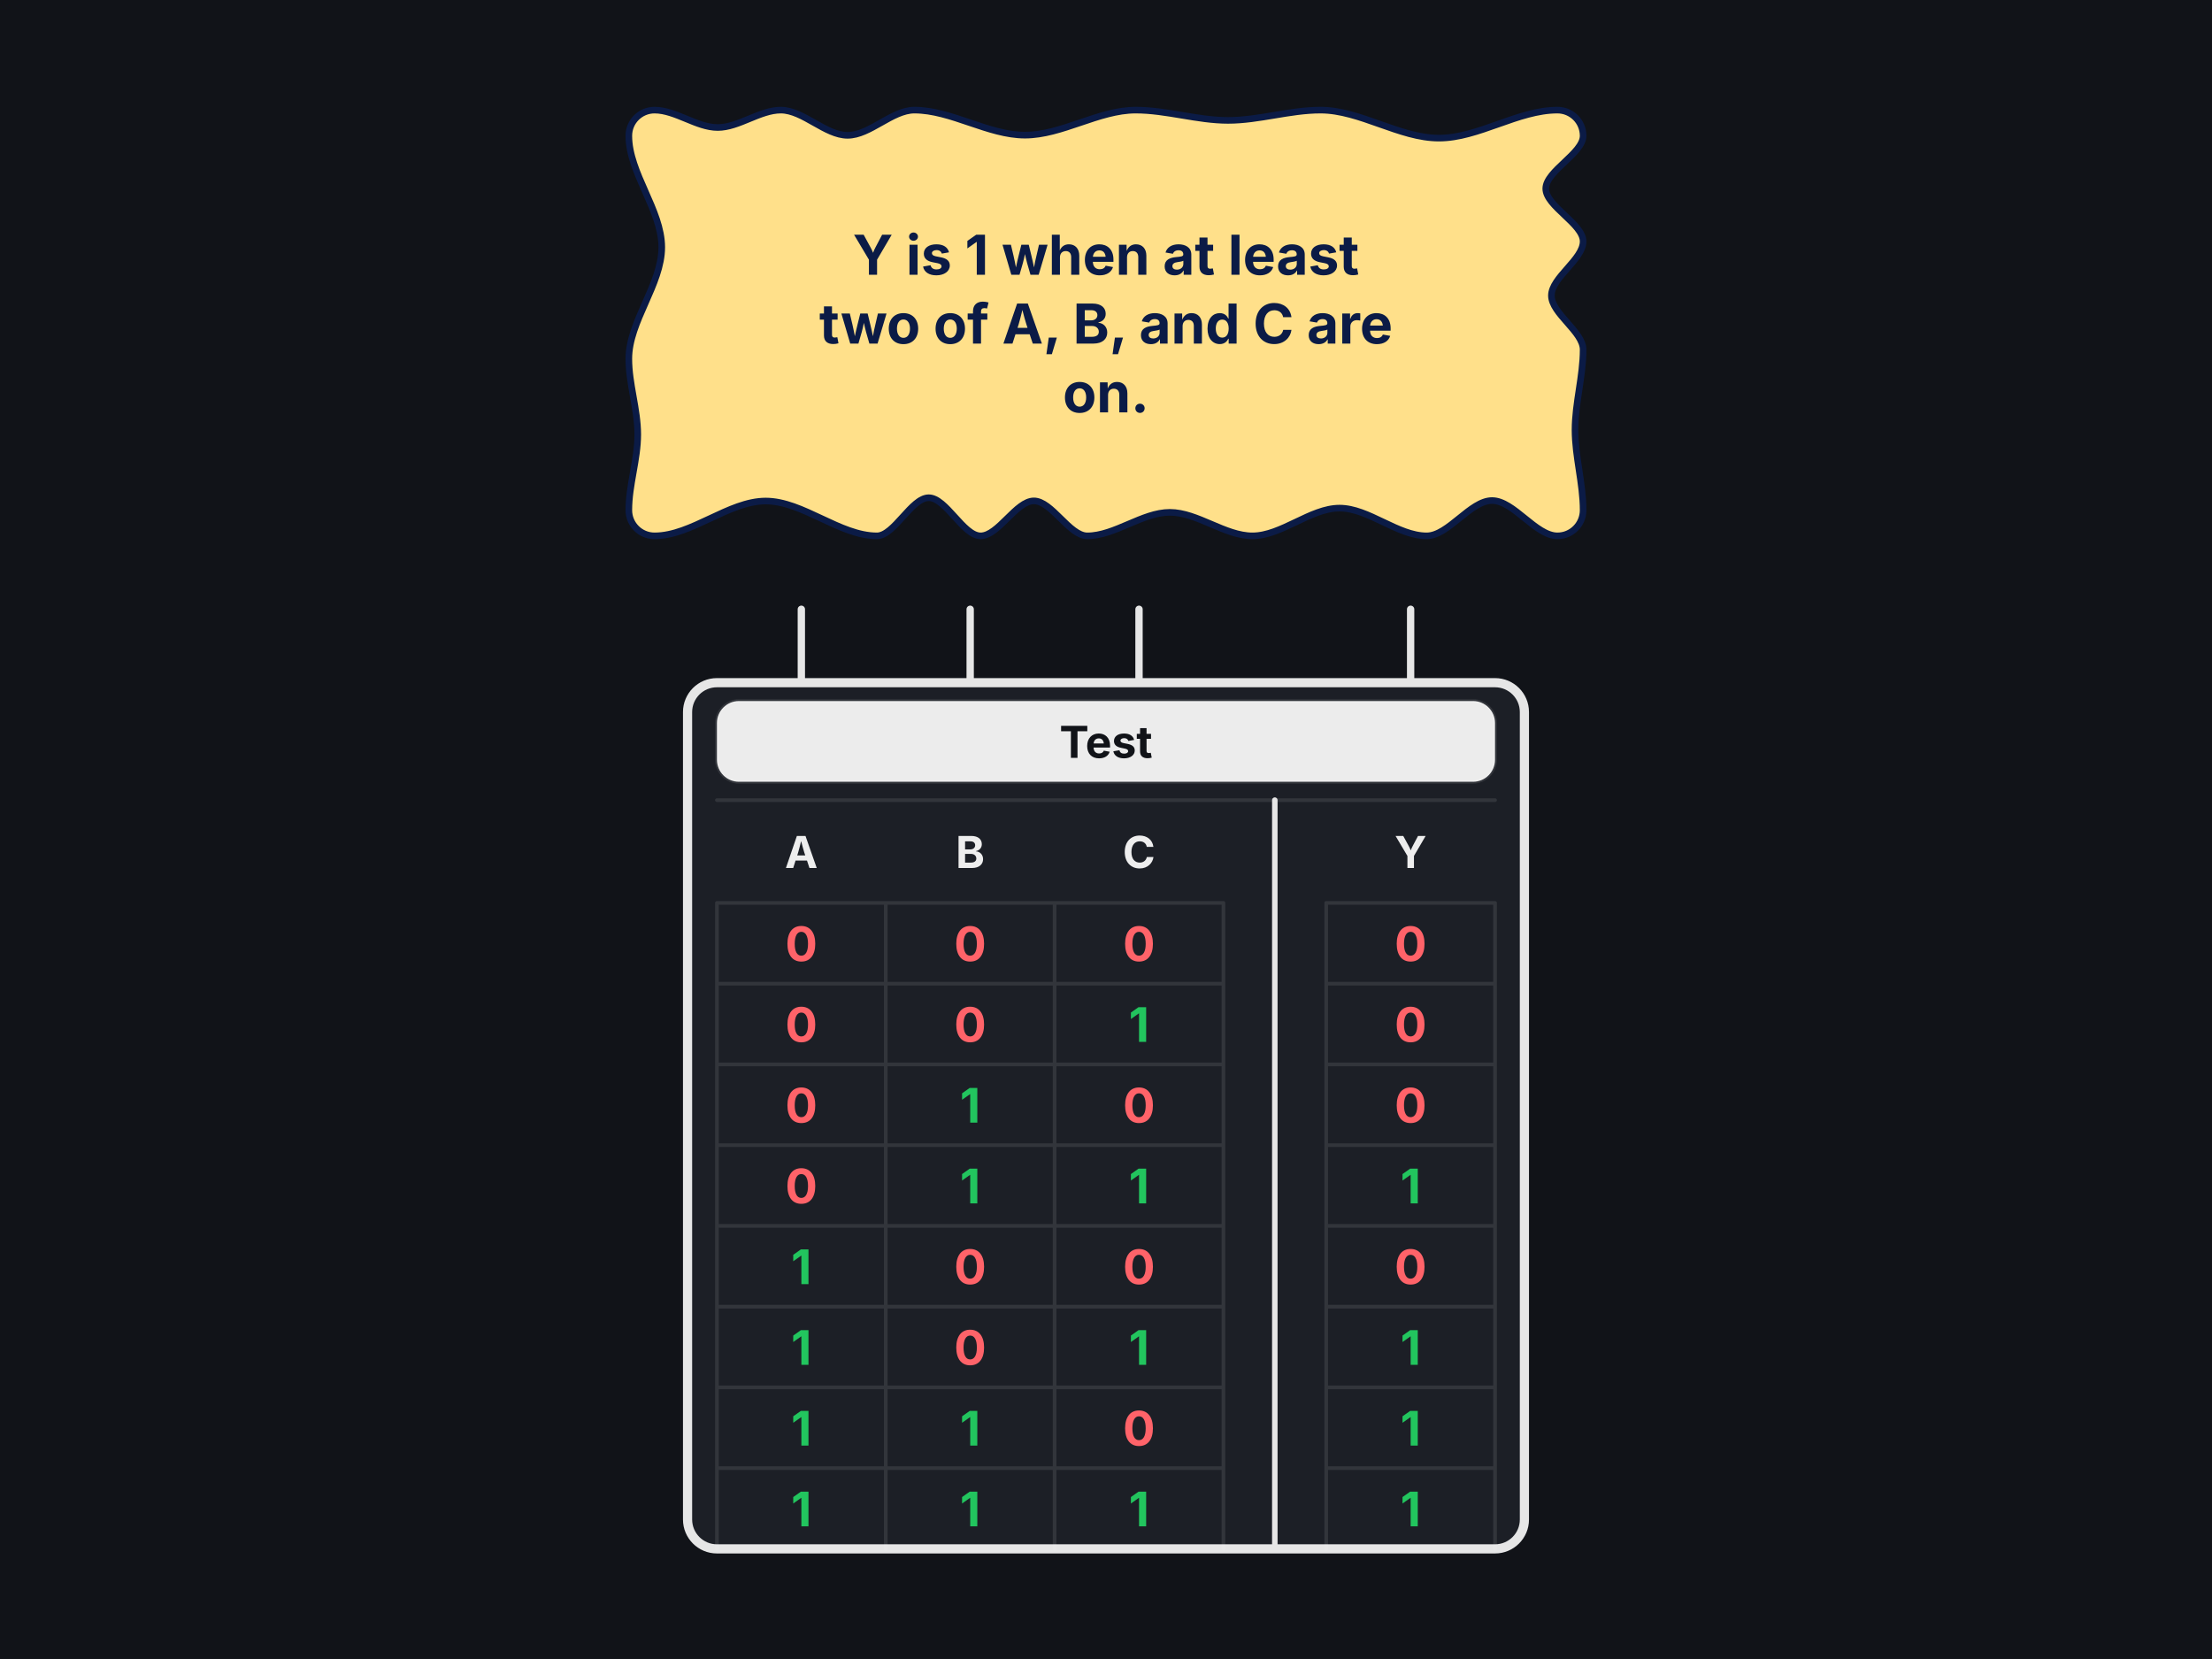
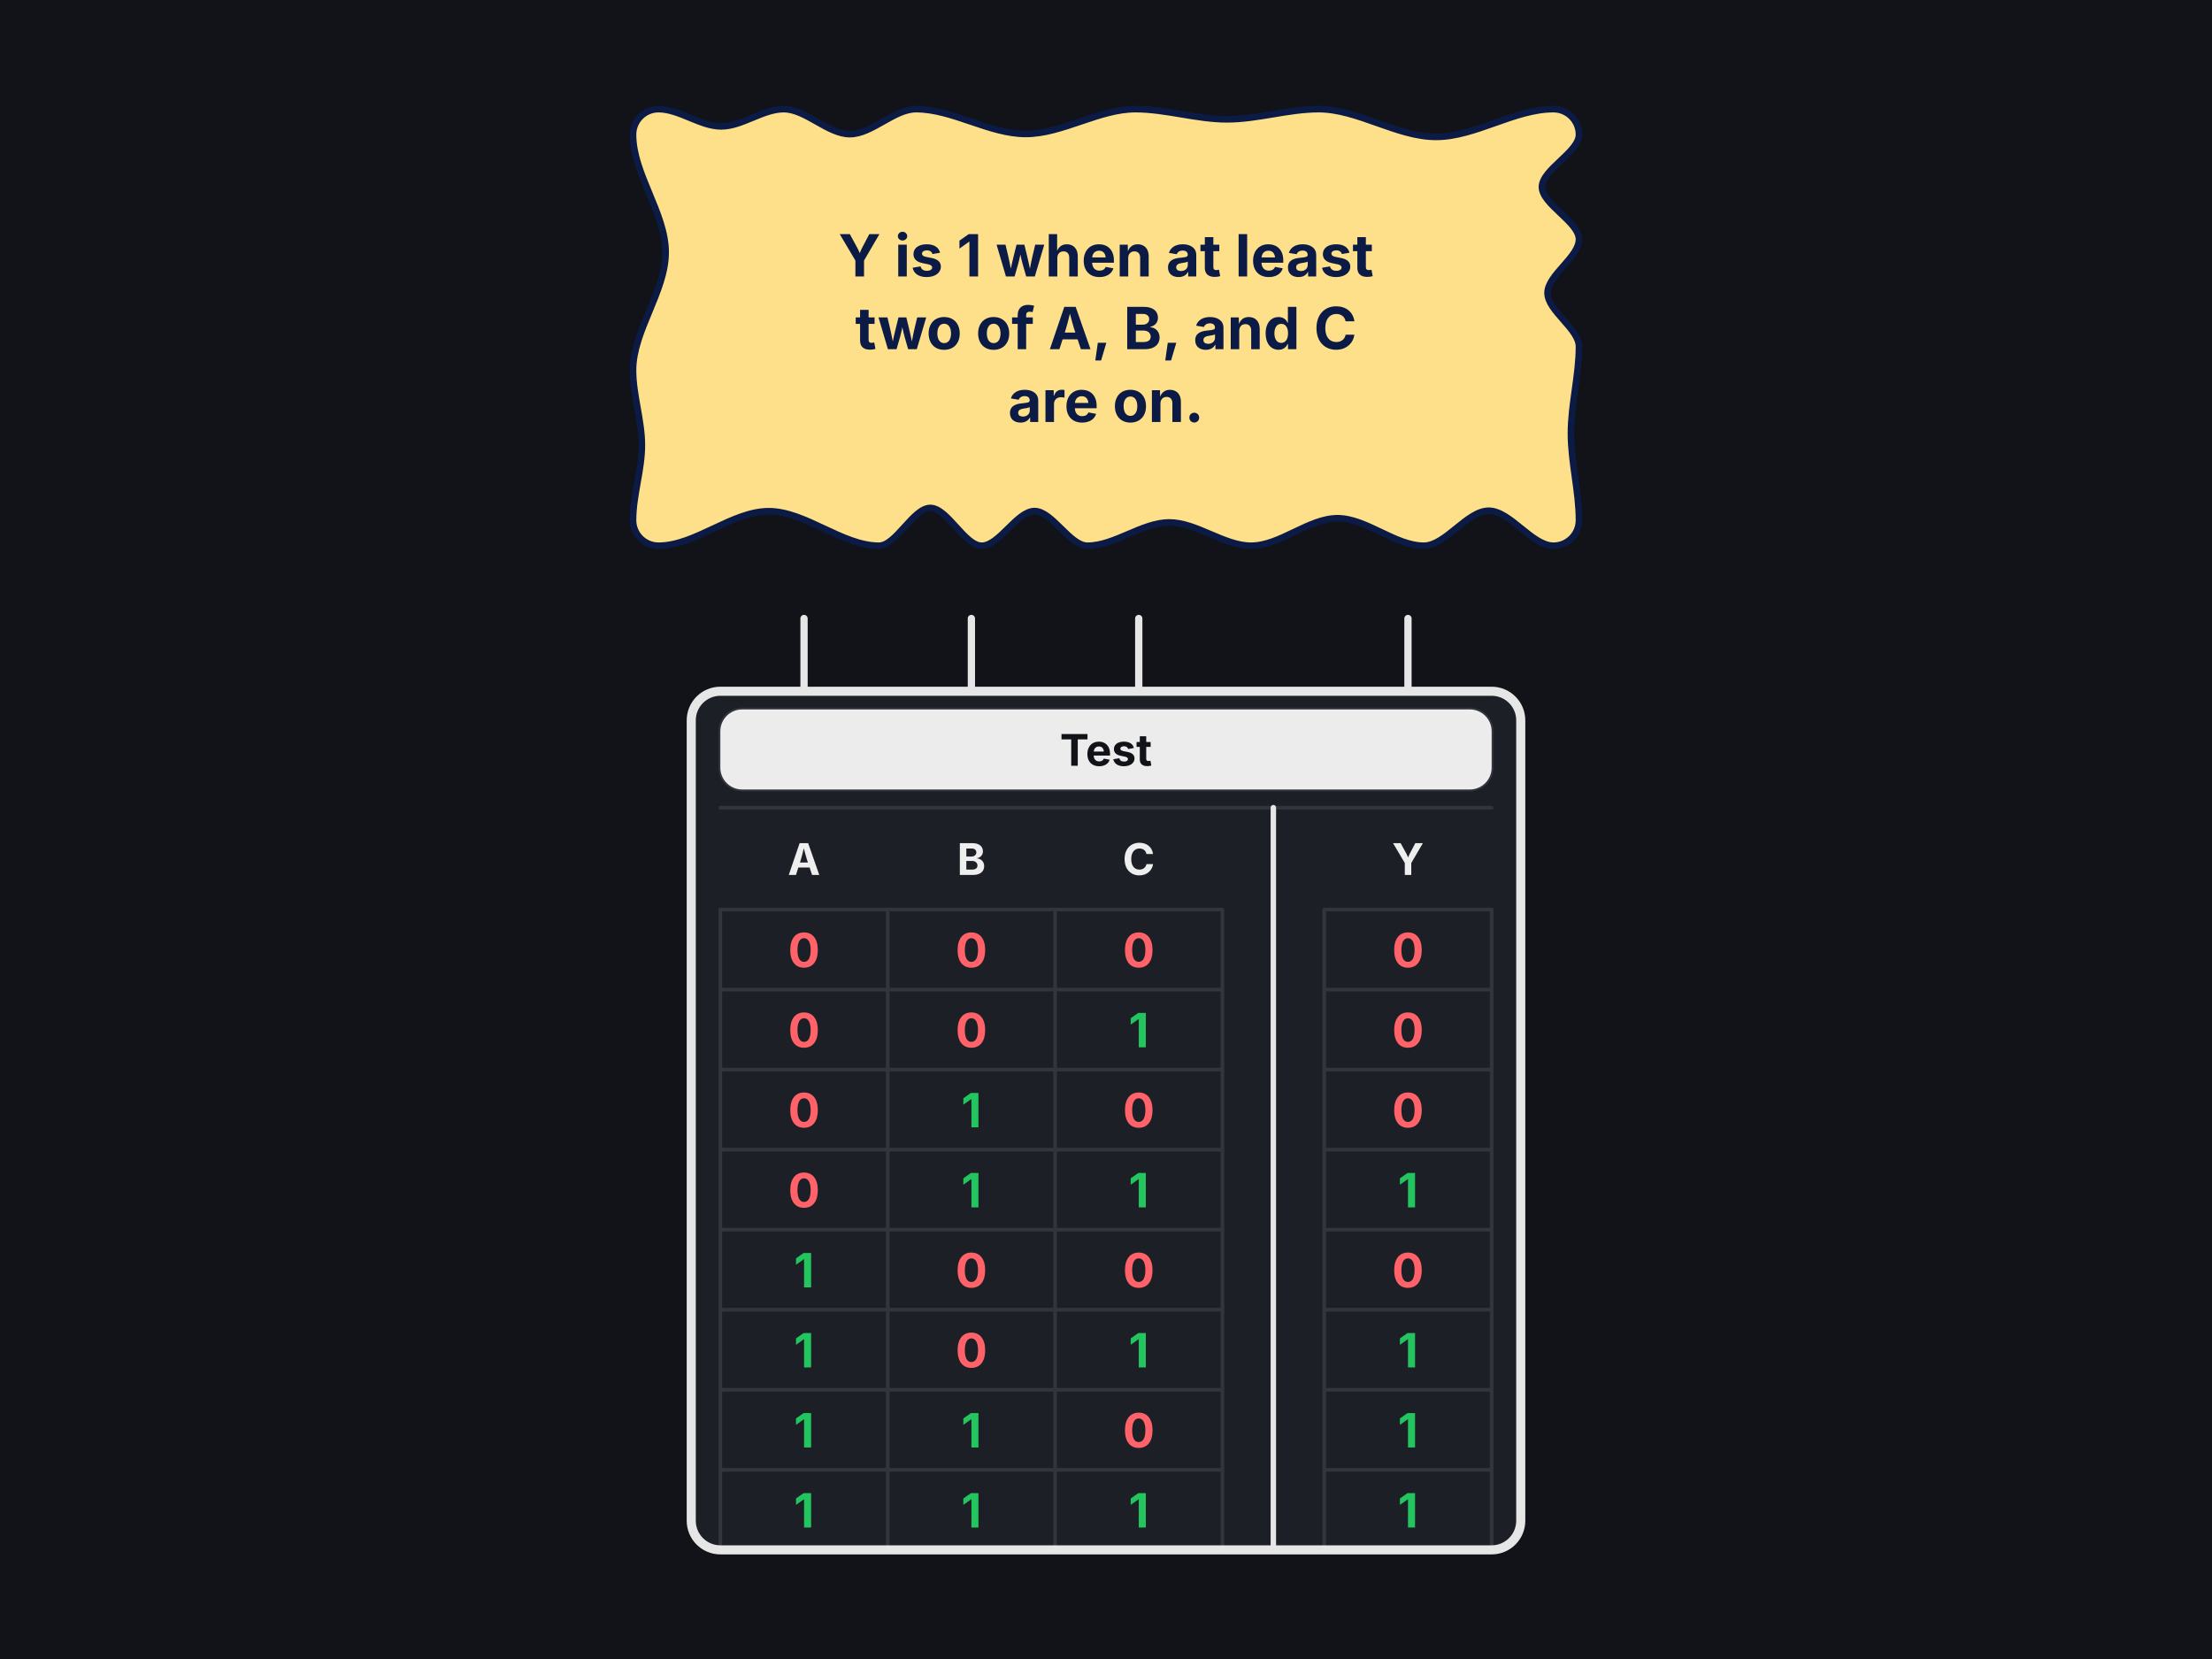
- <svg xmlns="http://www.w3.org/2000/svg" viewBox="-187.33 -186 602.67 452" width="602.67" height="452" font-family="Inter, 'Segoe UI', system-ui, -apple-system, sans-serif" stroke-linejoin="round" stroke-linecap="round">
-   <rect x="-187.33" y="-186" width="602.67" height="452" fill="#111318" />
+ <svg xmlns="http://www.w3.org/2000/svg" viewBox="-190 -190 608 456" width="608" height="456" font-family="Inter, 'Segoe UI', system-ui, -apple-system, sans-serif" stroke-linejoin="round" stroke-linecap="round">
+   <rect x="-190" y="-190" width="608" height="456" fill="#111318" />
  <g transform="matrix(1 0 0 1 0 0)">
    <path d="M8 0H220A8 8 0 0 1 228 8V228A8 8 0 0 1 220 236H8A8 8 0 0 1 0 228V8A8 8 0 0 1 8 0Z" fill="#1c1f26" stroke="#e6e6e6" stroke-width="2.5" />
    <path d="M31 0V-20M77 0V-20M123 0V-20M197 0V-20" fill="none" stroke="#e6e6e6" stroke-width="2" />
    <text x="31" y="71" font-size="13" font-weight="700" fill="#ff6369" text-anchor="middle" dominant-baseline="middle">0</text>
    <text x="77" y="71" font-size="13" font-weight="700" fill="#ff6369" text-anchor="middle" dominant-baseline="middle">0</text>
    <text x="123" y="71" font-size="13" font-weight="700" fill="#ff6369" text-anchor="middle" dominant-baseline="middle">0</text>
    <text x="197" y="71" font-size="13" font-weight="700" fill="#ff6369" text-anchor="middle" dominant-baseline="middle">0</text>
    <text x="31" y="93" font-size="13" font-weight="700" fill="#ff6369" text-anchor="middle" dominant-baseline="middle">0</text>
    <text x="77" y="93" font-size="13" font-weight="700" fill="#ff6369" text-anchor="middle" dominant-baseline="middle">0</text>
    <text x="123" y="93" font-size="13" font-weight="700" fill="#22c55e" text-anchor="middle" dominant-baseline="middle">1</text>
    <text x="197" y="93" font-size="13" font-weight="700" fill="#ff6369" text-anchor="middle" dominant-baseline="middle">0</text>
    <text x="31" y="115" font-size="13" font-weight="700" fill="#ff6369" text-anchor="middle" dominant-baseline="middle">0</text>
    <text x="77" y="115" font-size="13" font-weight="700" fill="#22c55e" text-anchor="middle" dominant-baseline="middle">1</text>
    <text x="123" y="115" font-size="13" font-weight="700" fill="#ff6369" text-anchor="middle" dominant-baseline="middle">0</text>
    <text x="197" y="115" font-size="13" font-weight="700" fill="#ff6369" text-anchor="middle" dominant-baseline="middle">0</text>
    <text x="31" y="137" font-size="13" font-weight="700" fill="#ff6369" text-anchor="middle" dominant-baseline="middle">0</text>
    <text x="77" y="137" font-size="13" font-weight="700" fill="#22c55e" text-anchor="middle" dominant-baseline="middle">1</text>
    <text x="123" y="137" font-size="13" font-weight="700" fill="#22c55e" text-anchor="middle" dominant-baseline="middle">1</text>
    <text x="197" y="137" font-size="13" font-weight="700" fill="#22c55e" text-anchor="middle" dominant-baseline="middle">1</text>
    <text x="31" y="159" font-size="13" font-weight="700" fill="#22c55e" text-anchor="middle" dominant-baseline="middle">1</text>
    <text x="77" y="159" font-size="13" font-weight="700" fill="#ff6369" text-anchor="middle" dominant-baseline="middle">0</text>
    <text x="123" y="159" font-size="13" font-weight="700" fill="#ff6369" text-anchor="middle" dominant-baseline="middle">0</text>
    <text x="197" y="159" font-size="13" font-weight="700" fill="#ff6369" text-anchor="middle" dominant-baseline="middle">0</text>
    <text x="31" y="181" font-size="13" font-weight="700" fill="#22c55e" text-anchor="middle" dominant-baseline="middle">1</text>
    <text x="77" y="181" font-size="13" font-weight="700" fill="#ff6369" text-anchor="middle" dominant-baseline="middle">0</text>
    <text x="123" y="181" font-size="13" font-weight="700" fill="#22c55e" text-anchor="middle" dominant-baseline="middle">1</text>
    <text x="197" y="181" font-size="13" font-weight="700" fill="#22c55e" text-anchor="middle" dominant-baseline="middle">1</text>
    <text x="31" y="203" font-size="13" font-weight="700" fill="#22c55e" text-anchor="middle" dominant-baseline="middle">1</text>
    <text x="77" y="203" font-size="13" font-weight="700" fill="#22c55e" text-anchor="middle" dominant-baseline="middle">1</text>
    <text x="123" y="203" font-size="13" font-weight="700" fill="#ff6369" text-anchor="middle" dominant-baseline="middle">0</text>
    <text x="197" y="203" font-size="13" font-weight="700" fill="#22c55e" text-anchor="middle" dominant-baseline="middle">1</text>
    <text x="31" y="225" font-size="13" font-weight="700" fill="#22c55e" text-anchor="middle" dominant-baseline="middle">1</text>
    <text x="77" y="225" font-size="13" font-weight="700" fill="#22c55e" text-anchor="middle" dominant-baseline="middle">1</text>
    <text x="123" y="225" font-size="13" font-weight="700" fill="#22c55e" text-anchor="middle" dominant-baseline="middle">1</text>
    <text x="197" y="225" font-size="13" font-weight="700" fill="#22c55e" text-anchor="middle" dominant-baseline="middle">1</text>
    <path d="M8 32H220M8 60H146M8 82H146M8 104H146M8 126H146M8 148H146M8 170H146M8 192H146M8 214H146M8 60V236M146 60V236M174 60H220M174 82H220M174 104H220M174 126H220M174 148H220M174 170H220M174 192H220M174 214H220M174 60V236M220 60V236M54 60V236M100 60V236M160 32V236" fill="none" stroke="rgba(255,255,255,0.10)" stroke-width="1" />
    <path d="M160 32V236" fill="none" stroke="#e6e6e6" stroke-width="1.5" />
    <text x="31" y="46" font-size="12" font-weight="700" fill="#eeeeee" text-anchor="middle" dominant-baseline="middle">A</text>
    <text x="77" y="46" font-size="12" font-weight="700" fill="#eeeeee" text-anchor="middle" dominant-baseline="middle">B</text>
    <text x="123" y="46" font-size="12" font-weight="700" fill="#eeeeee" text-anchor="middle" dominant-baseline="middle">C</text>
    <text x="197" y="46" font-size="12" font-weight="700" fill="#eeeeee" text-anchor="middle" dominant-baseline="middle">Y</text>
    <path d="M14 5H214A6 6 0 0 1 220 11V21A6 6 0 0 1 214 27H14A6 6 0 0 1 8 21V11A6 6 0 0 1 14 5Z" fill="#ececec" stroke="rgba(255,255,255,0.10)" stroke-width="1" />
    <text x="114" y="16" font-size="12" font-weight="700" fill="#111318" text-anchor="middle" dominant-baseline="middle">Test</text>
  </g>
-   <g transform="matrix(1 0 0 1 -16 -156)">
-     <path d="M7 0C12.74 0 18.47 4.74 24.21 4.74C29.94 4.74 35.68 0 41.41 0C47.48 0 53.54 6.87 59.6 6.87C65.66 6.87 71.72 0 77.79 0C87.83 0 97.88 6.82 107.93 6.82C117.98 6.82 128.03 0 138.08 0C146.48 0 154.87 2.8 163.26 2.8C171.66 2.8 180.05 0 188.45 0C199.2 0 209.96 7.63 220.72 7.63C231.48 7.63 242.24 0 253 0C256.87 0 260 3.13 260 7C260 11.8 249.82 16.59 249.82 21.39C249.82 26.19 260 30.98 260 35.78C260 40.69 251.36 45.61 251.36 50.52C251.36 55.44 260 60.35 260 65.26C260 72.55 257.79 79.84 257.79 87.13C257.79 94.42 260 101.71 260 109C260 112.87 256.87 116 253 116C247.06 116 241.12 106.38 235.19 106.38C229.25 106.38 223.31 116 217.37 116C209.46 116 201.55 108.44 193.63 108.44C185.72 108.44 177.81 116 169.9 116C162.4 116 154.9 109.59 147.4 109.59C139.89 109.59 132.39 116 124.89 116C120.05 116 115.21 106.47 110.36 106.47C105.52 106.47 100.68 116 95.84 116C91.13 116 86.42 105.61 81.71 105.61C77 105.61 72.3 116 67.59 116C57.49 116 47.39 106.51 37.29 106.51C27.2 106.51 17.1 116 7 116C3.13 116 0 112.87 0 109C0 102.12 2.43 95.25 2.43 88.37C2.43 81.5 0 74.62 0 67.75C0 57.62 8.97 47.5 8.97 37.37C8.97 27.25 0 17.12 0 7C0 3.13 3.13 0 7 0Z" fill="#ffe08a" stroke="#0b1b46" stroke-width="1.8" />
-     <text x="130" y="39.25" font-size="15" font-weight="700" fill="#0b1b46" text-anchor="middle" dominant-baseline="middle">Y is 1 when at least</text>
-     <text x="130" y="58" font-size="15" font-weight="700" fill="#0b1b46" text-anchor="middle" dominant-baseline="middle">two of A, B, and C are</text>
-     <text x="130" y="76.75" font-size="15" font-weight="700" fill="#0b1b46" text-anchor="middle" dominant-baseline="middle">on.</text>
+   <g transform="matrix(1 0 0 1 -16 -160)">
+     <path d="M7 0C12.74 0 18.47 4.74 24.21 4.74C29.94 4.74 35.68 0 41.41 0C47.48 0 53.54 6.87 59.6 6.87C65.66 6.87 71.72 0 77.79 0C87.83 0 97.88 6.82 107.93 6.82C117.98 6.82 128.03 0 138.08 0C146.48 0 154.87 2.8 163.26 2.8C171.66 2.8 180.05 0 188.45 0C199.2 0 209.96 7.63 220.72 7.63C231.48 7.63 242.24 0 253 0C256.87 0 260 3.13 260 7C260 11.8 249.82 16.59 249.82 21.39C249.82 26.19 260 30.98 260 35.78C260 40.69 251.36 45.61 251.36 50.52C251.36 55.44 260 60.35 260 65.26C260 73.22 257.79 81.18 257.79 89.13C257.79 97.09 260 105.04 260 113C260 116.87 256.87 120 253 120C247.06 120 241.12 110.38 235.19 110.38C229.25 110.38 223.31 120 217.37 120C209.46 120 201.55 112.44 193.63 112.44C185.72 112.44 177.81 120 169.9 120C162.4 120 154.9 113.59 147.4 113.59C139.89 113.59 132.39 120 124.89 120C120.05 120 115.21 110.47 110.36 110.47C105.52 110.47 100.68 120 95.84 120C91.13 120 86.42 109.61 81.71 109.61C77 109.61 72.3 120 67.59 120C57.49 120 47.39 110.51 37.29 110.51C27.2 110.51 17.1 120 7 120C3.13 120 0 116.87 0 113C0 106.12 2.43 99.25 2.43 92.37C2.43 85.5 0 78.62 0 71.75C0 60.96 8.97 50.17 8.97 39.37C8.97 28.58 0 17.79 0 7C0 3.13 3.13 0 7 0Z" fill="#ffe08a" stroke="#0b1b46" stroke-width="1.8" />
+     <text x="130" y="40" font-size="16" font-weight="700" fill="#0b1b46" text-anchor="middle" dominant-baseline="middle">Y is 1 when at least</text>
+     <text x="130" y="60" font-size="16" font-weight="700" fill="#0b1b46" text-anchor="middle" dominant-baseline="middle">two of A, B, and C</text>
+     <text x="130" y="80" font-size="16" font-weight="700" fill="#0b1b46" text-anchor="middle" dominant-baseline="middle">are on.</text>
  </g>
</svg>
